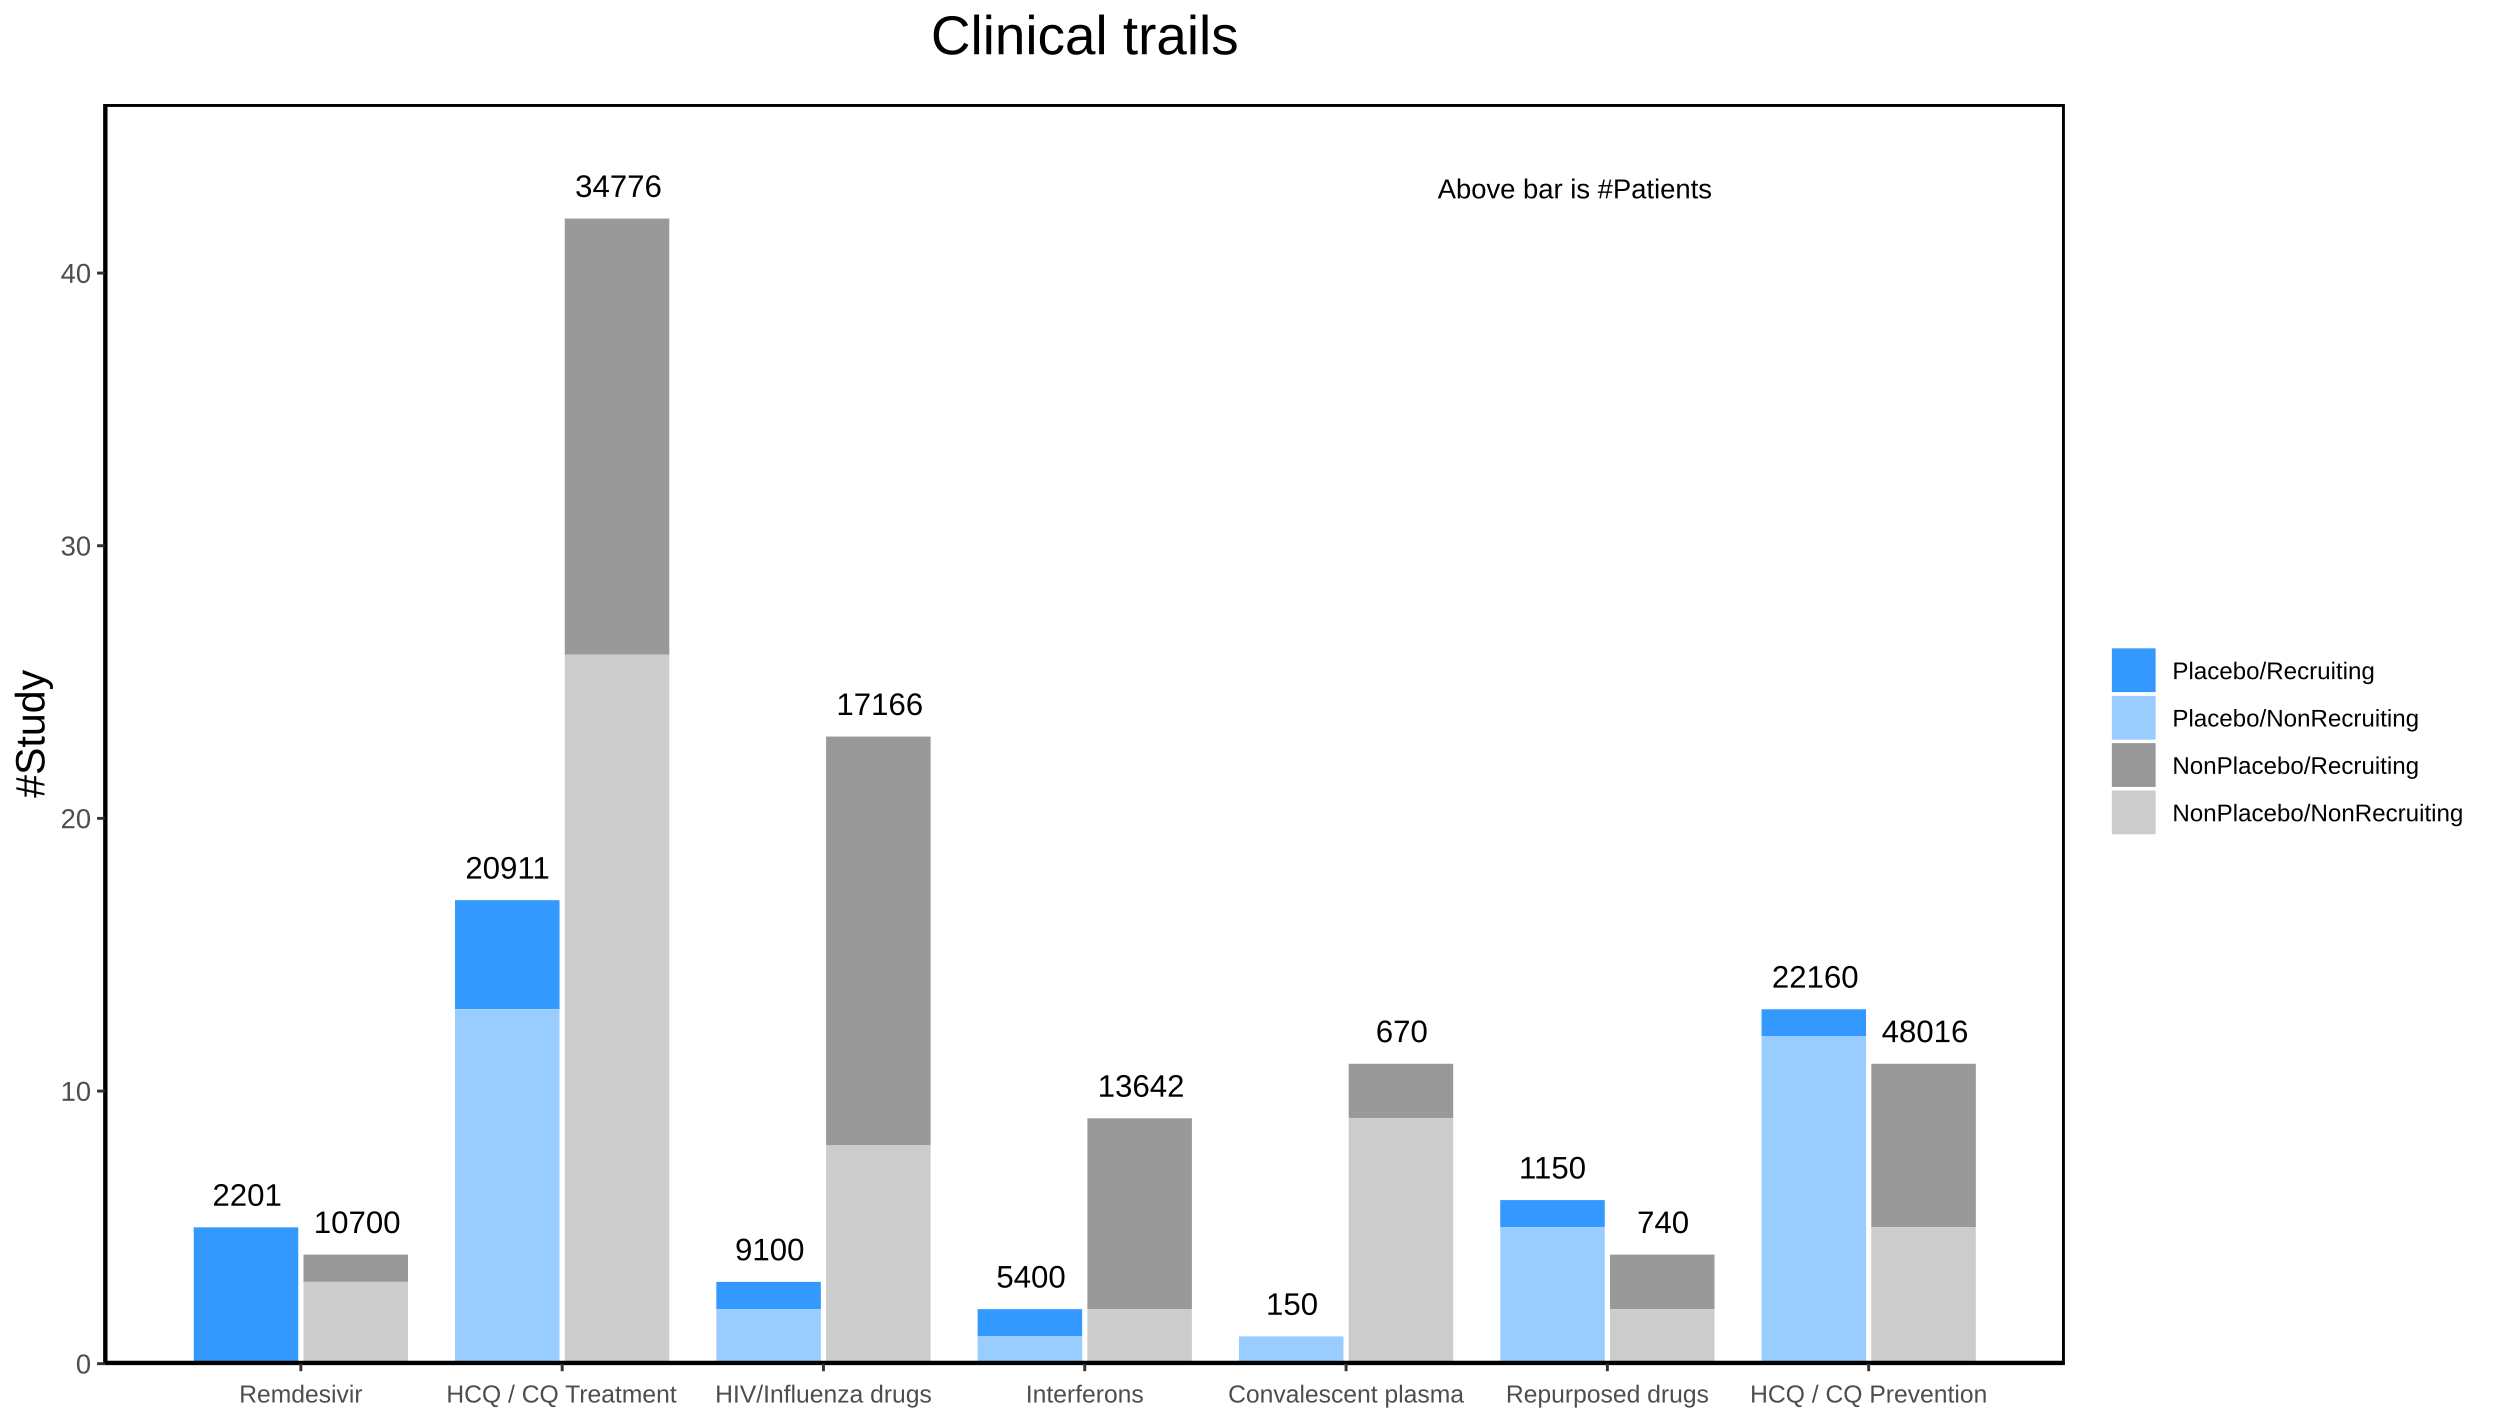
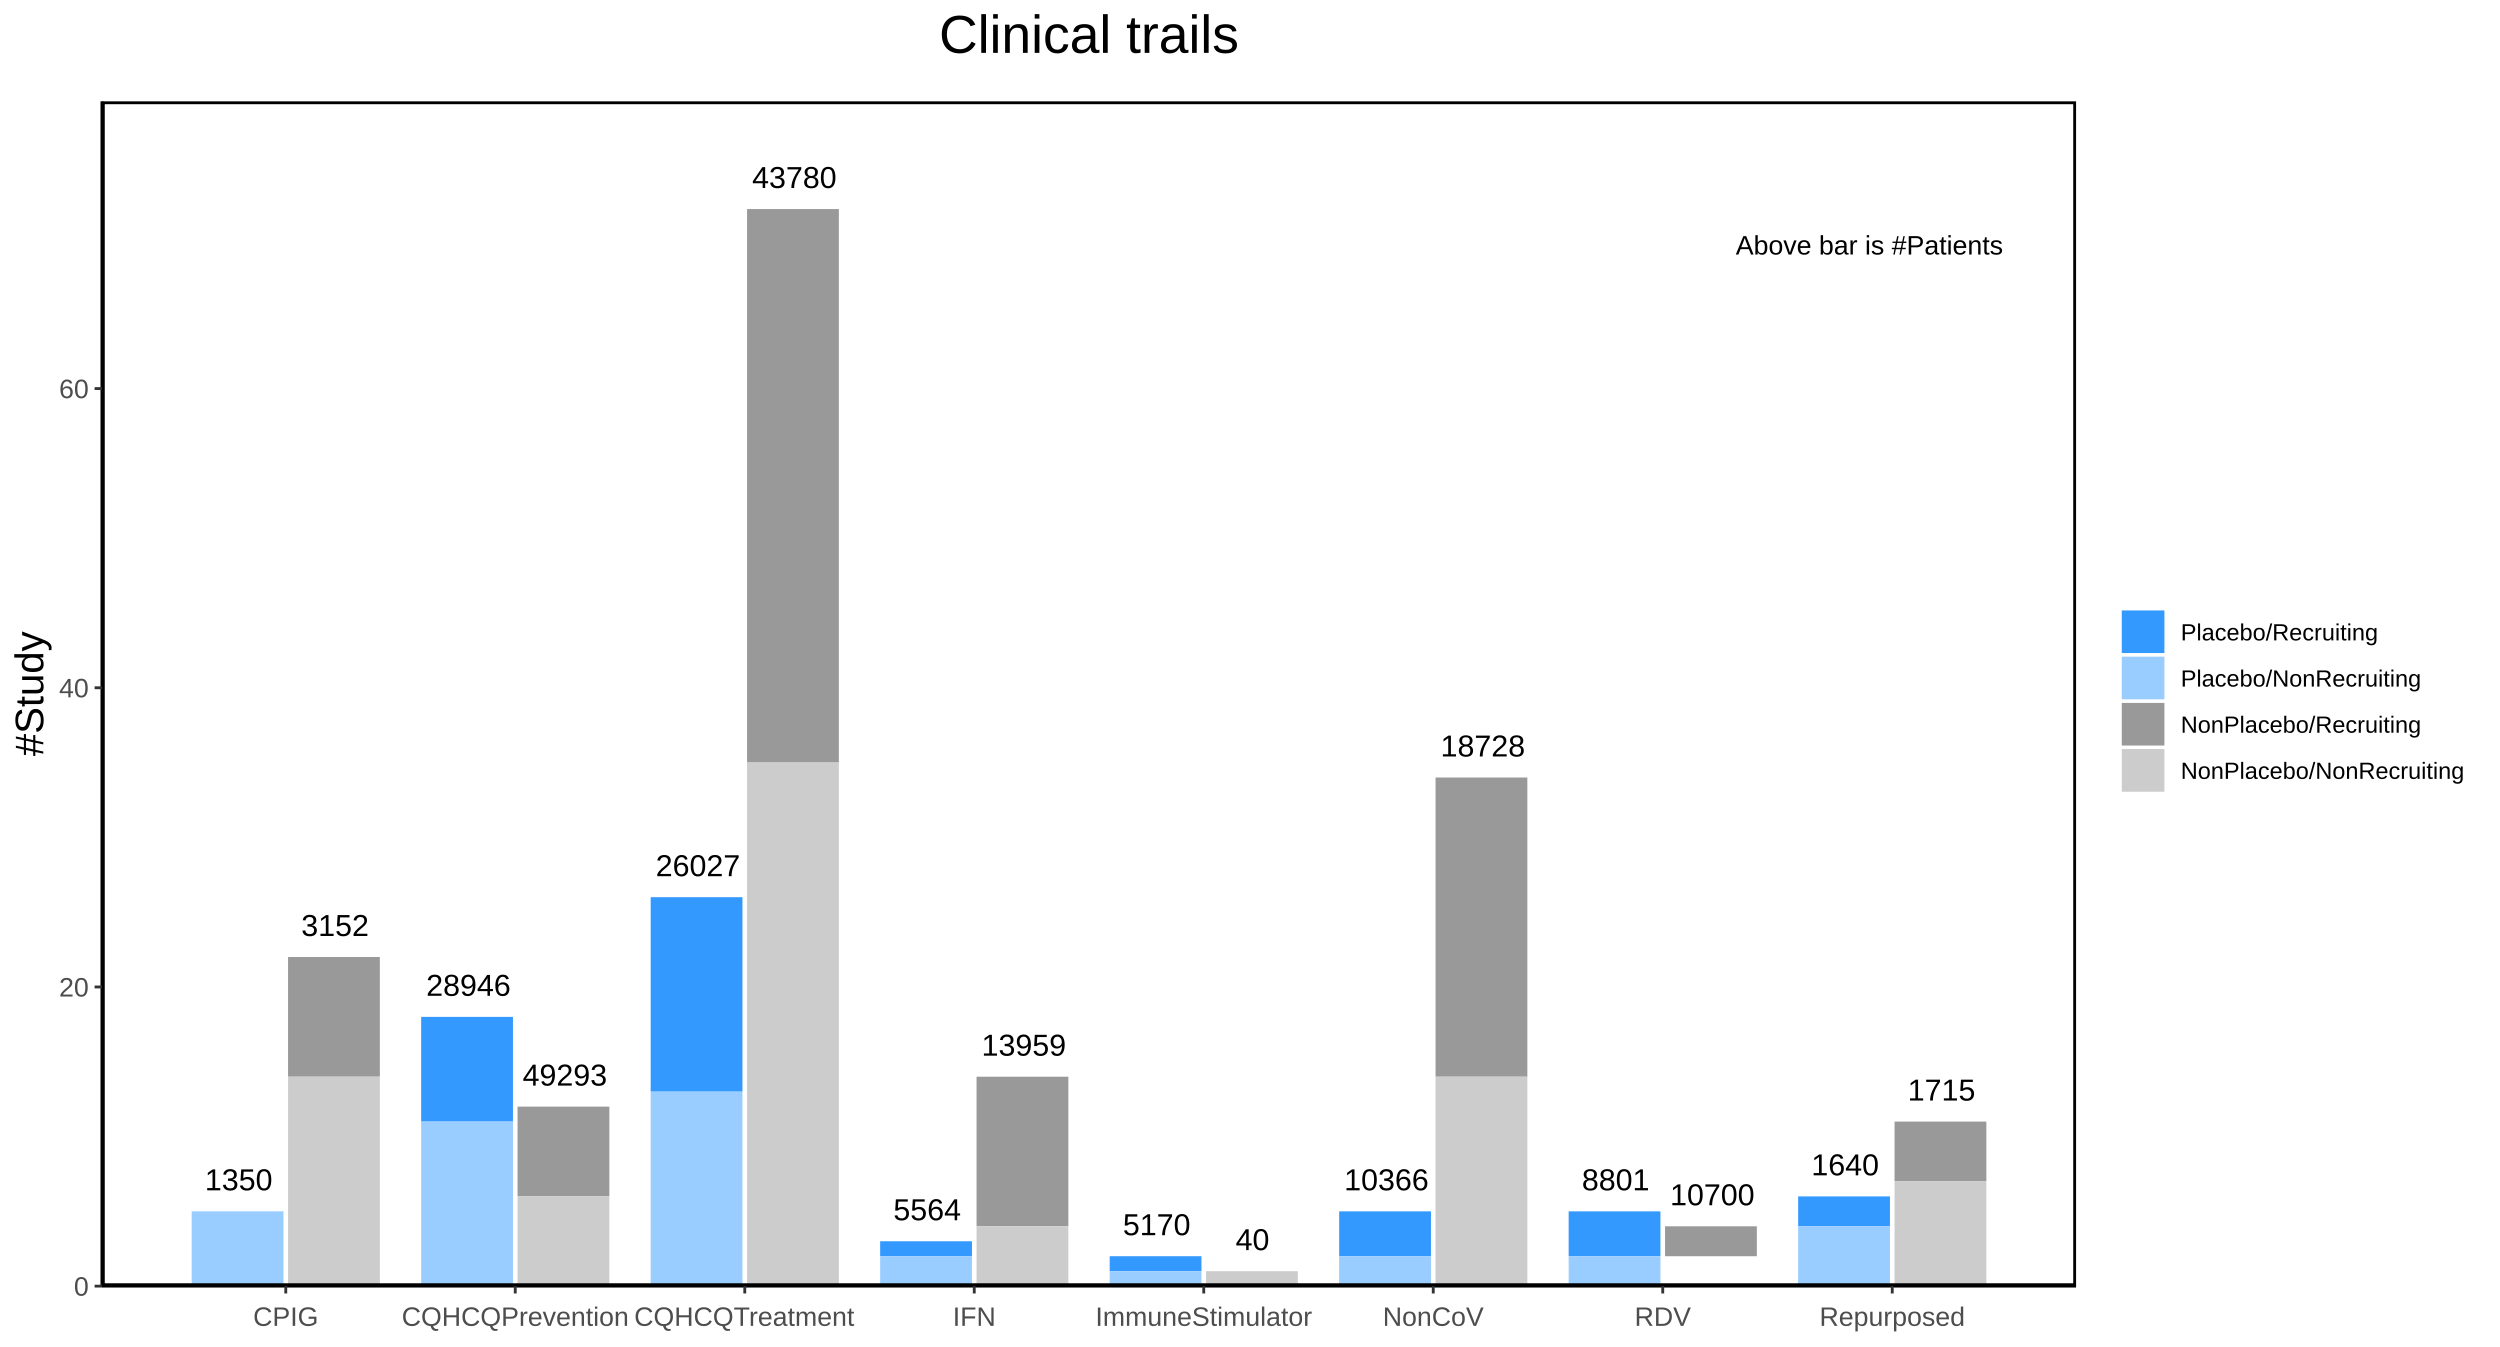
- <svg xmlns="http://www.w3.org/2000/svg" viewBox="0 0 912.00 519.00">
+ <svg xmlns="http://www.w3.org/2000/svg" viewBox="0 0 936.00 504.00">
  <defs>
    <style type="text/css">
    line, polyline, polygon, path, rect, circle {
      fill: none;
      stroke: #000000;
      stroke-linecap: round;
      stroke-linejoin: round;
      stroke-miterlimit: 10.00;
    }
  </style>
  </defs>
  <rect width="100%" height="100%" style="stroke: none; fill: #FFFFFF;" />
-   <rect x="0.00" y="0.00" width="912.00" height="519.00" style="stroke-width: 1.07; stroke: #FFFFFF; fill: #FFFFFF;" />
+   <rect x="0.00" y="0.00" width="936.00" height="504.00" style="stroke-width: 1.07; stroke: #FFFFFF; fill: #FFFFFF;" />
  <defs>
-     <clipPath id="cpMzguMTZ8NzUzLjI4fDQ5Ny40N3wzNy45NA==">
-       <rect x="38.16" y="37.94" width="715.12" height="459.53" />
+     <clipPath id="cpMzguMTZ8Nzc3LjI4fDQ4MS41M3wzNy45NA==">
+       <rect x="38.16" y="37.94" width="739.12" height="443.59" />
    </clipPath>
  </defs>
-   <rect x="38.16" y="37.94" width="715.12" height="459.53" style="stroke-width: 1.07; stroke: none; fill: #FFFFFF;" clip-path="url(#cpMzguMTZ8NzUzLjI4fDQ5Ny40N3wzNy45NA==)" />
-   <rect x="70.67" y="447.74" width="38.13" height="49.73" style="stroke-width: 1.07; stroke: none; stroke-linecap: square; stroke-linejoin: miter; fill: #3399FF;" clip-path="url(#cpMzguMTZ8NzUzLjI4fDQ5Ny40N3wzNy45NA==)" />
-   <rect x="165.99" y="328.38" width="38.13" height="39.79" style="stroke-width: 1.07; stroke: none; stroke-linecap: square; stroke-linejoin: miter; fill: #3399FF;" clip-path="url(#cpMzguMTZ8NzUzLjI4fDQ5Ny40N3wzNy45NA==)" />
-   <rect x="261.32" y="467.63" width="38.13" height="9.95" style="stroke-width: 1.07; stroke: none; stroke-linecap: square; stroke-linejoin: miter; fill: #3399FF;" clip-path="url(#cpMzguMTZ8NzUzLjI4fDQ5Ny40N3wzNy45NA==)" />
-   <rect x="356.64" y="477.58" width="38.13" height="9.95" style="stroke-width: 1.07; stroke: none; stroke-linecap: square; stroke-linejoin: miter; fill: #3399FF;" clip-path="url(#cpMzguMTZ8NzUzLjI4fDQ5Ny40N3wzNy45NA==)" />
-   <rect x="547.29" y="437.79" width="38.13" height="9.95" style="stroke-width: 1.07; stroke: none; stroke-linecap: square; stroke-linejoin: miter; fill: #3399FF;" clip-path="url(#cpMzguMTZ8NzUzLjI4fDQ5Ny40N3wzNy45NA==)" />
-   <rect x="642.61" y="368.17" width="38.13" height="9.95" style="stroke-width: 1.07; stroke: none; stroke-linecap: square; stroke-linejoin: miter; fill: #3399FF;" clip-path="url(#cpMzguMTZ8NzUzLjI4fDQ5Ny40N3wzNy45NA==)" />
-   <rect x="165.99" y="368.17" width="38.13" height="129.30" style="stroke-width: 1.07; stroke: none; stroke-linecap: square; stroke-linejoin: miter; fill: #99CCFF;" clip-path="url(#cpMzguMTZ8NzUzLjI4fDQ5Ny40N3wzNy45NA==)" />
-   <rect x="261.32" y="477.58" width="38.13" height="19.89" style="stroke-width: 1.07; stroke: none; stroke-linecap: square; stroke-linejoin: miter; fill: #99CCFF;" clip-path="url(#cpMzguMTZ8NzUzLjI4fDQ5Ny40N3wzNy45NA==)" />
-   <rect x="356.64" y="487.52" width="38.13" height="9.95" style="stroke-width: 1.07; stroke: none; stroke-linecap: square; stroke-linejoin: miter; fill: #99CCFF;" clip-path="url(#cpMzguMTZ8NzUzLjI4fDQ5Ny40N3wzNy45NA==)" />
-   <rect x="451.96" y="487.52" width="38.13" height="9.95" style="stroke-width: 1.07; stroke: none; stroke-linecap: square; stroke-linejoin: miter; fill: #99CCFF;" clip-path="url(#cpMzguMTZ8NzUzLjI4fDQ5Ny40N3wzNy45NA==)" />
-   <rect x="547.29" y="447.74" width="38.13" height="49.73" style="stroke-width: 1.07; stroke: none; stroke-linecap: square; stroke-linejoin: miter; fill: #99CCFF;" clip-path="url(#cpMzguMTZ8NzUzLjI4fDQ5Ny40N3wzNy45NA==)" />
-   <rect x="642.61" y="378.11" width="38.13" height="119.36" style="stroke-width: 1.07; stroke: none; stroke-linecap: square; stroke-linejoin: miter; fill: #99CCFF;" clip-path="url(#cpMzguMTZ8NzUzLjI4fDQ5Ny40N3wzNy45NA==)" />
-   <rect x="110.71" y="457.69" width="38.13" height="9.95" style="stroke-width: 1.07; stroke: none; stroke-linecap: square; stroke-linejoin: miter; fill: #999999;" clip-path="url(#cpMzguMTZ8NzUzLjI4fDQ5Ny40N3wzNy45NA==)" />
-   <rect x="206.03" y="79.72" width="38.13" height="159.14" style="stroke-width: 1.07; stroke: none; stroke-linecap: square; stroke-linejoin: miter; fill: #999999;" clip-path="url(#cpMzguMTZ8NzUzLjI4fDQ5Ny40N3wzNy45NA==)" />
-   <rect x="301.35" y="268.70" width="38.13" height="149.20" style="stroke-width: 1.07; stroke: none; stroke-linecap: square; stroke-linejoin: miter; fill: #999999;" clip-path="url(#cpMzguMTZ8NzUzLjI4fDQ5Ny40N3wzNy45NA==)" />
-   <rect x="396.68" y="407.95" width="38.13" height="69.63" style="stroke-width: 1.07; stroke: none; stroke-linecap: square; stroke-linejoin: miter; fill: #999999;" clip-path="url(#cpMzguMTZ8NzUzLjI4fDQ5Ny40N3wzNy45NA==)" />
-   <rect x="492.00" y="388.06" width="38.13" height="19.89" style="stroke-width: 1.07; stroke: none; stroke-linecap: square; stroke-linejoin: miter; fill: #999999;" clip-path="url(#cpMzguMTZ8NzUzLjI4fDQ5Ny40N3wzNy45NA==)" />
-   <rect x="587.32" y="457.69" width="38.13" height="19.89" style="stroke-width: 1.07; stroke: none; stroke-linecap: square; stroke-linejoin: miter; fill: #999999;" clip-path="url(#cpMzguMTZ8NzUzLjI4fDQ5Ny40N3wzNy45NA==)" />
-   <rect x="682.65" y="388.06" width="38.13" height="59.68" style="stroke-width: 1.07; stroke: none; stroke-linecap: square; stroke-linejoin: miter; fill: #999999;" clip-path="url(#cpMzguMTZ8NzUzLjI4fDQ5Ny40N3wzNy45NA==)" />
-   <rect x="110.71" y="467.63" width="38.13" height="29.84" style="stroke-width: 1.07; stroke: none; stroke-linecap: square; stroke-linejoin: miter; fill: #CCCCCC;" clip-path="url(#cpMzguMTZ8NzUzLjI4fDQ5Ny40N3wzNy45NA==)" />
-   <rect x="206.03" y="238.86" width="38.13" height="258.61" style="stroke-width: 1.07; stroke: none; stroke-linecap: square; stroke-linejoin: miter; fill: #CCCCCC;" clip-path="url(#cpMzguMTZ8NzUzLjI4fDQ5Ny40N3wzNy45NA==)" />
-   <rect x="301.35" y="417.90" width="38.13" height="79.57" style="stroke-width: 1.07; stroke: none; stroke-linecap: square; stroke-linejoin: miter; fill: #CCCCCC;" clip-path="url(#cpMzguMTZ8NzUzLjI4fDQ5Ny40N3wzNy45NA==)" />
-   <rect x="396.68" y="477.58" width="38.13" height="19.89" style="stroke-width: 1.07; stroke: none; stroke-linecap: square; stroke-linejoin: miter; fill: #CCCCCC;" clip-path="url(#cpMzguMTZ8NzUzLjI4fDQ5Ny40N3wzNy45NA==)" />
-   <rect x="492.00" y="407.95" width="38.13" height="89.52" style="stroke-width: 1.07; stroke: none; stroke-linecap: square; stroke-linejoin: miter; fill: #CCCCCC;" clip-path="url(#cpMzguMTZ8NzUzLjI4fDQ5Ny40N3wzNy45NA==)" />
-   <rect x="587.32" y="477.58" width="38.13" height="19.89" style="stroke-width: 1.07; stroke: none; stroke-linecap: square; stroke-linejoin: miter; fill: #CCCCCC;" clip-path="url(#cpMzguMTZ8NzUzLjI4fDQ5Ny40N3wzNy45NA==)" />
-   <rect x="682.65" y="447.74" width="38.13" height="49.73" style="stroke-width: 1.07; stroke: none; stroke-linecap: square; stroke-linejoin: miter; fill: #CCCCCC;" clip-path="url(#cpMzguMTZ8NzUzLjI4fDQ5Ny40N3wzNy45NA==)" />
-   <g clip-path="url(#cpMzguMTZ8NzUzLjI4fDQ5Ny40N3wzNy45NA==)">
-     <text x="77.50" y="439.86" style="font-size: 11.38px; font-family: Arial;" textLength="24.47px" lengthAdjust="spacingAndGlyphs">2201</text>
+   <rect x="38.16" y="37.94" width="739.12" height="443.59" style="stroke-width: 1.07; stroke: none; fill: #FFFFFF;" clip-path="url(#cpMzguMTZ8Nzc3LjI4fDQ4MS41M3wzNy45NA==)" />
+   <rect x="157.68" y="380.72" width="34.37" height="39.21" style="stroke-width: 1.07; stroke: none; stroke-linecap: square; stroke-linejoin: miter; fill: #3399FF;" clip-path="url(#cpMzguMTZ8Nzc3LjI4fDQ4MS41M3wzNy45NA==)" />
+   <rect x="243.61" y="335.91" width="34.37" height="72.81" style="stroke-width: 1.07; stroke: none; stroke-linecap: square; stroke-linejoin: miter; fill: #3399FF;" clip-path="url(#cpMzguMTZ8Nzc3LjI4fDQ4MS41M3wzNy45NA==)" />
+   <rect x="329.53" y="464.73" width="34.37" height="5.60" style="stroke-width: 1.07; stroke: none; stroke-linecap: square; stroke-linejoin: miter; fill: #3399FF;" clip-path="url(#cpMzguMTZ8Nzc3LjI4fDQ4MS41M3wzNy45NA==)" />
+   <rect x="415.46" y="470.33" width="34.37" height="5.60" style="stroke-width: 1.07; stroke: none; stroke-linecap: square; stroke-linejoin: miter; fill: #3399FF;" clip-path="url(#cpMzguMTZ8Nzc3LjI4fDQ4MS41M3wzNy45NA==)" />
+   <rect x="501.38" y="453.53" width="34.37" height="16.80" style="stroke-width: 1.07; stroke: none; stroke-linecap: square; stroke-linejoin: miter; fill: #3399FF;" clip-path="url(#cpMzguMTZ8Nzc3LjI4fDQ4MS41M3wzNy45NA==)" />
+   <rect x="587.30" y="453.53" width="34.37" height="16.80" style="stroke-width: 1.07; stroke: none; stroke-linecap: square; stroke-linejoin: miter; fill: #3399FF;" clip-path="url(#cpMzguMTZ8Nzc3LjI4fDQ4MS41M3wzNy45NA==)" />
+   <rect x="673.23" y="447.93" width="34.37" height="11.20" style="stroke-width: 1.07; stroke: none; stroke-linecap: square; stroke-linejoin: miter; fill: #3399FF;" clip-path="url(#cpMzguMTZ8Nzc3LjI4fDQ4MS41M3wzNy45NA==)" />
+   <rect x="71.76" y="453.53" width="34.37" height="28.00" style="stroke-width: 1.07; stroke: none; stroke-linecap: square; stroke-linejoin: miter; fill: #99CCFF;" clip-path="url(#cpMzguMTZ8Nzc3LjI4fDQ4MS41M3wzNy45NA==)" />
+   <rect x="157.68" y="419.92" width="34.37" height="61.61" style="stroke-width: 1.07; stroke: none; stroke-linecap: square; stroke-linejoin: miter; fill: #99CCFF;" clip-path="url(#cpMzguMTZ8Nzc3LjI4fDQ4MS41M3wzNy45NA==)" />
+   <rect x="243.61" y="408.72" width="34.37" height="72.81" style="stroke-width: 1.07; stroke: none; stroke-linecap: square; stroke-linejoin: miter; fill: #99CCFF;" clip-path="url(#cpMzguMTZ8Nzc3LjI4fDQ4MS41M3wzNy45NA==)" />
+   <rect x="329.53" y="470.33" width="34.37" height="11.20" style="stroke-width: 1.07; stroke: none; stroke-linecap: square; stroke-linejoin: miter; fill: #99CCFF;" clip-path="url(#cpMzguMTZ8Nzc3LjI4fDQ4MS41M3wzNy45NA==)" />
+   <rect x="415.46" y="475.93" width="34.37" height="5.60" style="stroke-width: 1.07; stroke: none; stroke-linecap: square; stroke-linejoin: miter; fill: #99CCFF;" clip-path="url(#cpMzguMTZ8Nzc3LjI4fDQ4MS41M3wzNy45NA==)" />
+   <rect x="501.38" y="470.33" width="34.37" height="11.20" style="stroke-width: 1.07; stroke: none; stroke-linecap: square; stroke-linejoin: miter; fill: #99CCFF;" clip-path="url(#cpMzguMTZ8Nzc3LjI4fDQ4MS41M3wzNy45NA==)" />
+   <rect x="587.30" y="470.33" width="34.37" height="11.20" style="stroke-width: 1.07; stroke: none; stroke-linecap: square; stroke-linejoin: miter; fill: #99CCFF;" clip-path="url(#cpMzguMTZ8Nzc3LjI4fDQ4MS41M3wzNy45NA==)" />
+   <rect x="673.23" y="459.13" width="34.37" height="22.40" style="stroke-width: 1.07; stroke: none; stroke-linecap: square; stroke-linejoin: miter; fill: #99CCFF;" clip-path="url(#cpMzguMTZ8Nzc3LjI4fDQ4MS41M3wzNy45NA==)" />
+   <rect x="107.85" y="358.31" width="34.37" height="44.81" style="stroke-width: 1.07; stroke: none; stroke-linecap: square; stroke-linejoin: miter; fill: #999999;" clip-path="url(#cpMzguMTZ8Nzc3LjI4fDQ4MS41M3wzNy45NA==)" />
+   <rect x="193.77" y="414.32" width="34.37" height="33.61" style="stroke-width: 1.07; stroke: none; stroke-linecap: square; stroke-linejoin: miter; fill: #999999;" clip-path="url(#cpMzguMTZ8Nzc3LjI4fDQ4MS41M3wzNy45NA==)" />
+   <rect x="279.70" y="78.27" width="34.37" height="207.23" style="stroke-width: 1.07; stroke: none; stroke-linecap: square; stroke-linejoin: miter; fill: #999999;" clip-path="url(#cpMzguMTZ8Nzc3LjI4fDQ4MS41M3wzNy45NA==)" />
+   <rect x="365.62" y="403.12" width="34.37" height="56.01" style="stroke-width: 1.07; stroke: none; stroke-linecap: square; stroke-linejoin: miter; fill: #999999;" clip-path="url(#cpMzguMTZ8Nzc3LjI4fDQ4MS41M3wzNy45NA==)" />
+   <rect x="537.47" y="291.10" width="34.37" height="112.02" style="stroke-width: 1.07; stroke: none; stroke-linecap: square; stroke-linejoin: miter; fill: #999999;" clip-path="url(#cpMzguMTZ8Nzc3LjI4fDQ4MS41M3wzNy45NA==)" />
+   <rect x="623.39" y="459.13" width="34.37" height="11.20" style="stroke-width: 1.07; stroke: none; stroke-linecap: square; stroke-linejoin: miter; fill: #999999;" clip-path="url(#cpMzguMTZ8Nzc3LjI4fDQ4MS41M3wzNy45NA==)" />
+   <rect x="709.32" y="419.92" width="34.37" height="22.40" style="stroke-width: 1.07; stroke: none; stroke-linecap: square; stroke-linejoin: miter; fill: #999999;" clip-path="url(#cpMzguMTZ8Nzc3LjI4fDQ4MS41M3wzNy45NA==)" />
+   <rect x="107.85" y="403.12" width="34.37" height="78.41" style="stroke-width: 1.07; stroke: none; stroke-linecap: square; stroke-linejoin: miter; fill: #CCCCCC;" clip-path="url(#cpMzguMTZ8Nzc3LjI4fDQ4MS41M3wzNy45NA==)" />
+   <rect x="193.77" y="447.93" width="34.37" height="33.61" style="stroke-width: 1.07; stroke: none; stroke-linecap: square; stroke-linejoin: miter; fill: #CCCCCC;" clip-path="url(#cpMzguMTZ8Nzc3LjI4fDQ4MS41M3wzNy45NA==)" />
+   <rect x="279.70" y="285.50" width="34.37" height="196.03" style="stroke-width: 1.07; stroke: none; stroke-linecap: square; stroke-linejoin: miter; fill: #CCCCCC;" clip-path="url(#cpMzguMTZ8Nzc3LjI4fDQ4MS41M3wzNy45NA==)" />
+   <rect x="365.62" y="459.13" width="34.37" height="22.40" style="stroke-width: 1.07; stroke: none; stroke-linecap: square; stroke-linejoin: miter; fill: #CCCCCC;" clip-path="url(#cpMzguMTZ8Nzc3LjI4fDQ4MS41M3wzNy45NA==)" />
+   <rect x="451.54" y="475.93" width="34.37" height="5.60" style="stroke-width: 1.07; stroke: none; stroke-linecap: square; stroke-linejoin: miter; fill: #CCCCCC;" clip-path="url(#cpMzguMTZ8Nzc3LjI4fDQ4MS41M3wzNy45NA==)" />
+   <rect x="537.47" y="403.12" width="34.37" height="78.41" style="stroke-width: 1.07; stroke: none; stroke-linecap: square; stroke-linejoin: miter; fill: #CCCCCC;" clip-path="url(#cpMzguMTZ8Nzc3LjI4fDQ4MS41M3wzNy45NA==)" />
+   <rect x="709.32" y="442.33" width="34.37" height="39.21" style="stroke-width: 1.07; stroke: none; stroke-linecap: square; stroke-linejoin: miter; fill: #CCCCCC;" clip-path="url(#cpMzguMTZ8Nzc3LjI4fDQ4MS41M3wzNy45NA==)" />
+   <rect x="623.39" y="470.33" width="34.37" height="11.20" style="stroke-width: 1.07; stroke: none; stroke-linecap: square; stroke-linejoin: miter;" clip-path="url(#cpMzguMTZ8Nzc3LjI4fDQ4MS41M3wzNy45NA==)" />
+   <g clip-path="url(#cpMzguMTZ8Nzc3LjI4fDQ4MS41M3wzNy45NA==)">
+     <text x="76.71" y="445.65" style="font-size: 11.38px; font-family: Arial;" textLength="24.47px" lengthAdjust="spacingAndGlyphs">1350</text>
  </g>
-   <g clip-path="url(#cpMzguMTZ8NzUzLjI4fDQ5Ny40N3wzNy45NA==)">
-     <text x="169.76" y="320.51" style="font-size: 11.38px; font-family: Arial;" textLength="30.59px" lengthAdjust="spacingAndGlyphs">20911</text>
+   <g clip-path="url(#cpMzguMTZ8Nzc3LjI4fDQ4MS41M3wzNy45NA==)">
+     <text x="159.57" y="372.84" style="font-size: 11.38px; font-family: Arial;" textLength="30.59px" lengthAdjust="spacingAndGlyphs">28946</text>
  </g>
-   <g clip-path="url(#cpMzguMTZ8NzUzLjI4fDQ5Ny40N3wzNy45NA==)">
-     <text x="268.15" y="459.76" style="font-size: 11.38px; font-family: Arial;" textLength="24.47px" lengthAdjust="spacingAndGlyphs">9100</text>
+   <g clip-path="url(#cpMzguMTZ8Nzc3LjI4fDQ4MS41M3wzNy45NA==)">
+     <text x="245.50" y="328.04" style="font-size: 11.38px; font-family: Arial;" textLength="30.59px" lengthAdjust="spacingAndGlyphs">26027</text>
  </g>
-   <g clip-path="url(#cpMzguMTZ8NzUzLjI4fDQ5Ny40N3wzNy45NA==)">
-     <text x="363.47" y="469.70" style="font-size: 11.38px; font-family: Arial;" textLength="24.47px" lengthAdjust="spacingAndGlyphs">5400</text>
+   <g clip-path="url(#cpMzguMTZ8Nzc3LjI4fDQ4MS41M3wzNy45NA==)">
+     <text x="334.48" y="456.86" style="font-size: 11.38px; font-family: Arial;" textLength="24.47px" lengthAdjust="spacingAndGlyphs">5564</text>
  </g>
-   <g clip-path="url(#cpMzguMTZ8NzUzLjI4fDQ5Ny40N3wzNy45NA==)">
-     <text x="461.85" y="479.65" style="font-size: 11.38px; font-family: Arial;" textLength="18.35px" lengthAdjust="spacingAndGlyphs">150</text>
+   <g clip-path="url(#cpMzguMTZ8Nzc3LjI4fDQ4MS41M3wzNy45NA==)">
+     <text x="420.41" y="462.46" style="font-size: 11.38px; font-family: Arial;" textLength="24.47px" lengthAdjust="spacingAndGlyphs">5170</text>
  </g>
-   <g clip-path="url(#cpMzguMTZ8NzUzLjI4fDQ5Ny40N3wzNy45NA==)">
-     <text x="554.12" y="429.92" style="font-size: 11.38px; font-family: Arial;" textLength="24.47px" lengthAdjust="spacingAndGlyphs">1150</text>
+   <g clip-path="url(#cpMzguMTZ8Nzc3LjI4fDQ4MS41M3wzNy45NA==)">
+     <text x="503.27" y="445.65" style="font-size: 11.38px; font-family: Arial;" textLength="30.59px" lengthAdjust="spacingAndGlyphs">10366</text>
  </g>
-   <g clip-path="url(#cpMzguMTZ8NzUzLjI4fDQ5Ny40N3wzNy45NA==)">
-     <text x="646.38" y="360.29" style="font-size: 11.38px; font-family: Arial;" textLength="30.59px" lengthAdjust="spacingAndGlyphs">22160</text>
+   <g clip-path="url(#cpMzguMTZ8Nzc3LjI4fDQ4MS41M3wzNy45NA==)">
+     <text x="592.25" y="445.65" style="font-size: 11.38px; font-family: Arial;" textLength="24.47px" lengthAdjust="spacingAndGlyphs">8801</text>
  </g>
-   <g clip-path="url(#cpMzguMTZ8NzUzLjI4fDQ5Ny40N3wzNy45NA==)">
-     <text x="114.48" y="449.81" style="font-size: 11.38px; font-family: Arial;" textLength="30.59px" lengthAdjust="spacingAndGlyphs">10700</text>
+   <g clip-path="url(#cpMzguMTZ8Nzc3LjI4fDQ4MS41M3wzNy45NA==)">
+     <text x="678.18" y="440.05" style="font-size: 11.38px; font-family: Arial;" textLength="24.47px" lengthAdjust="spacingAndGlyphs">1640</text>
  </g>
-   <g clip-path="url(#cpMzguMTZ8NzUzLjI4fDQ5Ny40N3wzNy45NA==)">
-     <text x="209.80" y="71.84" style="font-size: 11.38px; font-family: Arial;" textLength="30.59px" lengthAdjust="spacingAndGlyphs">34776</text>
+   <g clip-path="url(#cpMzguMTZ8Nzc3LjI4fDQ4MS41M3wzNy45NA==)">
+     <text x="112.80" y="350.44" style="font-size: 11.38px; font-family: Arial;" textLength="24.47px" lengthAdjust="spacingAndGlyphs">3152</text>
  </g>
-   <g clip-path="url(#cpMzguMTZ8NzUzLjI4fDQ5Ny40N3wzNy45NA==)">
-     <text x="305.12" y="260.83" style="font-size: 11.38px; font-family: Arial;" textLength="30.59px" lengthAdjust="spacingAndGlyphs">17166</text>
+   <g clip-path="url(#cpMzguMTZ8Nzc3LjI4fDQ4MS41M3wzNy45NA==)">
+     <text x="195.66" y="406.45" style="font-size: 11.38px; font-family: Arial;" textLength="30.59px" lengthAdjust="spacingAndGlyphs">49293</text>
  </g>
-   <g clip-path="url(#cpMzguMTZ8NzUzLjI4fDQ5Ny40N3wzNy45NA==)">
-     <text x="400.45" y="400.08" style="font-size: 11.38px; font-family: Arial;" textLength="30.59px" lengthAdjust="spacingAndGlyphs">13642</text>
+   <g clip-path="url(#cpMzguMTZ8Nzc3LjI4fDQ4MS41M3wzNy45NA==)">
+     <text x="281.59" y="70.39" style="font-size: 11.38px; font-family: Arial;" textLength="30.59px" lengthAdjust="spacingAndGlyphs">43780</text>
  </g>
-   <g clip-path="url(#cpMzguMTZ8NzUzLjI4fDQ5Ny40N3wzNy45NA==)">
-     <text x="501.89" y="380.18" style="font-size: 11.38px; font-family: Arial;" textLength="18.35px" lengthAdjust="spacingAndGlyphs">670</text>
+   <g clip-path="url(#cpMzguMTZ8Nzc3LjI4fDQ4MS41M3wzNy45NA==)">
+     <text x="367.51" y="395.25" style="font-size: 11.38px; font-family: Arial;" textLength="30.59px" lengthAdjust="spacingAndGlyphs">13959</text>
  </g>
-   <g clip-path="url(#cpMzguMTZ8NzUzLjI4fDQ5Ny40N3wzNy45NA==)">
-     <text x="597.21" y="449.81" style="font-size: 11.38px; font-family: Arial;" textLength="18.35px" lengthAdjust="spacingAndGlyphs">740</text>
+   <g clip-path="url(#cpMzguMTZ8Nzc3LjI4fDQ4MS41M3wzNy45NA==)">
+     <text x="462.61" y="468.06" style="font-size: 11.38px; font-family: Arial;" textLength="12.24px" lengthAdjust="spacingAndGlyphs">40</text>
  </g>
-   <g clip-path="url(#cpMzguMTZ8NzUzLjI4fDQ5Ny40N3wzNy45NA==)">
-     <text x="686.42" y="380.18" style="font-size: 11.38px; font-family: Arial;" textLength="30.59px" lengthAdjust="spacingAndGlyphs">48016</text>
+   <g clip-path="url(#cpMzguMTZ8Nzc3LjI4fDQ4MS41M3wzNy45NA==)">
+     <text x="539.36" y="283.23" style="font-size: 11.38px; font-family: Arial;" textLength="30.59px" lengthAdjust="spacingAndGlyphs">18728</text>
  </g>
-   <g clip-path="url(#cpMzguMTZ8NzUzLjI4fDQ5Ny40N3wzNy45NA==)">
-     <text x="524.47" y="72.36" style="font-size: 10.00px; font-family: Arial;" textLength="100.06px" lengthAdjust="spacingAndGlyphs">Above bar is #Patients</text>
+   <g clip-path="url(#cpMzguMTZ8Nzc3LjI4fDQ4MS41M3wzNy45NA==)">
+     <text x="625.28" y="451.26" style="font-size: 11.38px; font-family: Arial;" textLength="30.59px" lengthAdjust="spacingAndGlyphs">10700</text>
  </g>
-   <rect x="38.16" y="37.94" width="715.12" height="459.53" style="stroke-width: 2.13;" clip-path="url(#cpMzguMTZ8NzUzLjI4fDQ5Ny40N3wzNy45NA==)" />
+   <g clip-path="url(#cpMzguMTZ8Nzc3LjI4fDQ4MS41M3wzNy45NA==)">
+     <text x="714.26" y="412.05" style="font-size: 11.38px; font-family: Arial;" textLength="24.47px" lengthAdjust="spacingAndGlyphs">1715</text>
+   </g>
+   <g clip-path="url(#cpMzguMTZ8Nzc3LjI4fDQ4MS41M3wzNy45NA==)">
+     <text x="649.88" y="95.29" style="font-size: 10.00px; font-family: Arial;" textLength="100.06px" lengthAdjust="spacingAndGlyphs">Above bar is #Patients</text>
+   </g>
+   <rect x="38.16" y="37.94" width="739.12" height="443.59" style="stroke-width: 2.13;" clip-path="url(#cpMzguMTZ8Nzc3LjI4fDQ4MS41M3wzNy45NA==)" />
  <defs>
-     <clipPath id="cpMC4wMHw5MTIuMDB8NTE5LjAwfDAuMDA=">
-       <rect x="0.00" y="0.00" width="912.00" height="519.00" />
+     <clipPath id="cpMC4wMHw5MzYuMDB8NTA0LjAwfDAuMDA=">
+       <rect x="0.00" y="0.00" width="936.00" height="504.00" />
    </clipPath>
  </defs>
-   <polyline points="38.16,497.47 38.16,37.94 " style="stroke-width: 1.07; stroke-linecap: butt;" clip-path="url(#cpMC4wMHw5MTIuMDB8NTE5LjAwfDAuMDA=)" />
-   <g clip-path="url(#cpMC4wMHw5MTIuMDB8NTE5LjAwfDAuMDA=)">
-     <text x="27.67" y="501.05" style="font-size: 10.00px; fill: #4D4D4D; font-family: Arial;" textLength="5.56px" lengthAdjust="spacingAndGlyphs">0</text>
+   <polyline points="38.16,481.53 38.16,37.94 " style="stroke-width: 1.07; stroke-linecap: butt;" clip-path="url(#cpMC4wMHw5MzYuMDB8NTA0LjAwfDAuMDA=)" />
+   <g clip-path="url(#cpMC4wMHw5MzYuMDB8NTA0LjAwfDAuMDA=)">
+     <text x="27.67" y="485.11" style="font-size: 10.00px; fill: #4D4D4D; font-family: Arial;" textLength="5.56px" lengthAdjust="spacingAndGlyphs">0</text>
  </g>
-   <g clip-path="url(#cpMC4wMHw5MTIuMDB8NTE5LjAwfDAuMDA=)">
-     <text x="22.11" y="401.58" style="font-size: 10.00px; fill: #4D4D4D; font-family: Arial;" textLength="11.12px" lengthAdjust="spacingAndGlyphs">10</text>
+   <g clip-path="url(#cpMC4wMHw5MzYuMDB8NTA0LjAwfDAuMDA=)">
+     <text x="22.11" y="373.09" style="font-size: 10.00px; fill: #4D4D4D; font-family: Arial;" textLength="11.12px" lengthAdjust="spacingAndGlyphs">20</text>
  </g>
-   <g clip-path="url(#cpMC4wMHw5MTIuMDB8NTE5LjAwfDAuMDA=)">
-     <text x="22.11" y="302.12" style="font-size: 10.00px; fill: #4D4D4D; font-family: Arial;" textLength="11.12px" lengthAdjust="spacingAndGlyphs">20</text>
+   <g clip-path="url(#cpMC4wMHw5MzYuMDB8NTA0LjAwfDAuMDA=)">
+     <text x="22.11" y="261.08" style="font-size: 10.00px; fill: #4D4D4D; font-family: Arial;" textLength="11.12px" lengthAdjust="spacingAndGlyphs">40</text>
  </g>
-   <g clip-path="url(#cpMC4wMHw5MTIuMDB8NTE5LjAwfDAuMDA=)">
-     <text x="22.11" y="202.65" style="font-size: 10.00px; fill: #4D4D4D; font-family: Arial;" textLength="11.12px" lengthAdjust="spacingAndGlyphs">30</text>
+   <g clip-path="url(#cpMC4wMHw5MzYuMDB8NTA0LjAwfDAuMDA=)">
+     <text x="22.11" y="149.06" style="font-size: 10.00px; fill: #4D4D4D; font-family: Arial;" textLength="11.12px" lengthAdjust="spacingAndGlyphs">60</text>
  </g>
-   <g clip-path="url(#cpMC4wMHw5MTIuMDB8NTE5LjAwfDAuMDA=)">
-     <text x="22.11" y="103.19" style="font-size: 10.00px; fill: #4D4D4D; font-family: Arial;" textLength="11.12px" lengthAdjust="spacingAndGlyphs">40</text>
+   <polyline points="35.42,481.53 38.16,481.53 " style="stroke-width: 1.07; stroke: #333333; stroke-linecap: butt;" clip-path="url(#cpMC4wMHw5MzYuMDB8NTA0LjAwfDAuMDA=)" />
+   <polyline points="35.42,369.52 38.16,369.52 " style="stroke-width: 1.07; stroke: #333333; stroke-linecap: butt;" clip-path="url(#cpMC4wMHw5MzYuMDB8NTA0LjAwfDAuMDA=)" />
+   <polyline points="35.42,257.50 38.16,257.50 " style="stroke-width: 1.07; stroke: #333333; stroke-linecap: butt;" clip-path="url(#cpMC4wMHw5MzYuMDB8NTA0LjAwfDAuMDA=)" />
+   <polyline points="35.42,145.48 38.16,145.48 " style="stroke-width: 1.07; stroke: #333333; stroke-linecap: butt;" clip-path="url(#cpMC4wMHw5MzYuMDB8NTA0LjAwfDAuMDA=)" />
+   <polyline points="38.16,481.53 777.28,481.53 " style="stroke-width: 1.07; stroke-linecap: butt;" clip-path="url(#cpMC4wMHw5MzYuMDB8NTA0LjAwfDAuMDA=)" />
+   <polyline points="106.99,484.27 106.99,481.53 " style="stroke-width: 1.07; stroke: #333333; stroke-linecap: butt;" clip-path="url(#cpMC4wMHw5MzYuMDB8NTA0LjAwfDAuMDA=)" />
+   <polyline points="192.91,484.27 192.91,481.53 " style="stroke-width: 1.07; stroke: #333333; stroke-linecap: butt;" clip-path="url(#cpMC4wMHw5MzYuMDB8NTA0LjAwfDAuMDA=)" />
+   <polyline points="278.84,484.27 278.84,481.53 " style="stroke-width: 1.07; stroke: #333333; stroke-linecap: butt;" clip-path="url(#cpMC4wMHw5MzYuMDB8NTA0LjAwfDAuMDA=)" />
+   <polyline points="364.76,484.27 364.76,481.53 " style="stroke-width: 1.07; stroke: #333333; stroke-linecap: butt;" clip-path="url(#cpMC4wMHw5MzYuMDB8NTA0LjAwfDAuMDA=)" />
+   <polyline points="450.68,484.27 450.68,481.53 " style="stroke-width: 1.07; stroke: #333333; stroke-linecap: butt;" clip-path="url(#cpMC4wMHw5MzYuMDB8NTA0LjAwfDAuMDA=)" />
+   <polyline points="536.61,484.27 536.61,481.53 " style="stroke-width: 1.07; stroke: #333333; stroke-linecap: butt;" clip-path="url(#cpMC4wMHw5MzYuMDB8NTA0LjAwfDAuMDA=)" />
+   <polyline points="622.53,484.27 622.53,481.53 " style="stroke-width: 1.07; stroke: #333333; stroke-linecap: butt;" clip-path="url(#cpMC4wMHw5MzYuMDB8NTA0LjAwfDAuMDA=)" />
+   <polyline points="708.46,484.27 708.46,481.53 " style="stroke-width: 1.07; stroke: #333333; stroke-linecap: butt;" clip-path="url(#cpMC4wMHw5MzYuMDB8NTA0LjAwfDAuMDA=)" />
+   <g clip-path="url(#cpMC4wMHw5MzYuMDB8NTA0LjAwfDAuMDA=)">
+     <text x="94.77" y="496.41" style="font-size: 10.00px; fill: #4D4D4D; font-family: Arial;" textLength="24.45px" lengthAdjust="spacingAndGlyphs">CPIG</text>
  </g>
-   <polyline points="35.42,497.47 38.16,497.47 " style="stroke-width: 1.07; stroke: #333333; stroke-linecap: butt;" clip-path="url(#cpMC4wMHw5MTIuMDB8NTE5LjAwfDAuMDA=)" />
-   <polyline points="35.42,398.01 38.16,398.01 " style="stroke-width: 1.07; stroke: #333333; stroke-linecap: butt;" clip-path="url(#cpMC4wMHw5MTIuMDB8NTE5LjAwfDAuMDA=)" />
-   <polyline points="35.42,298.54 38.16,298.54 " style="stroke-width: 1.07; stroke: #333333; stroke-linecap: butt;" clip-path="url(#cpMC4wMHw5MTIuMDB8NTE5LjAwfDAuMDA=)" />
-   <polyline points="35.42,199.08 38.16,199.08 " style="stroke-width: 1.07; stroke: #333333; stroke-linecap: butt;" clip-path="url(#cpMC4wMHw5MTIuMDB8NTE5LjAwfDAuMDA=)" />
-   <polyline points="35.42,99.61 38.16,99.61 " style="stroke-width: 1.07; stroke: #333333; stroke-linecap: butt;" clip-path="url(#cpMC4wMHw5MTIuMDB8NTE5LjAwfDAuMDA=)" />
-   <polyline points="38.16,497.47 753.28,497.47 " style="stroke-width: 1.07; stroke-linecap: butt;" clip-path="url(#cpMC4wMHw5MTIuMDB8NTE5LjAwfDAuMDA=)" />
-   <polyline points="109.75,500.21 109.75,497.47 " style="stroke-width: 1.07; stroke: #333333; stroke-linecap: butt;" clip-path="url(#cpMC4wMHw5MTIuMDB8NTE5LjAwfDAuMDA=)" />
-   <polyline points="205.08,500.21 205.08,497.47 " style="stroke-width: 1.07; stroke: #333333; stroke-linecap: butt;" clip-path="url(#cpMC4wMHw5MTIuMDB8NTE5LjAwfDAuMDA=)" />
-   <polyline points="300.40,500.21 300.40,497.47 " style="stroke-width: 1.07; stroke: #333333; stroke-linecap: butt;" clip-path="url(#cpMC4wMHw5MTIuMDB8NTE5LjAwfDAuMDA=)" />
-   <polyline points="395.72,500.21 395.72,497.47 " style="stroke-width: 1.07; stroke: #333333; stroke-linecap: butt;" clip-path="url(#cpMC4wMHw5MTIuMDB8NTE5LjAwfDAuMDA=)" />
-   <polyline points="491.05,500.21 491.05,497.47 " style="stroke-width: 1.07; stroke: #333333; stroke-linecap: butt;" clip-path="url(#cpMC4wMHw5MTIuMDB8NTE5LjAwfDAuMDA=)" />
-   <polyline points="586.37,500.21 586.37,497.47 " style="stroke-width: 1.07; stroke: #333333; stroke-linecap: butt;" clip-path="url(#cpMC4wMHw5MTIuMDB8NTE5LjAwfDAuMDA=)" />
-   <polyline points="681.69,500.21 681.69,497.47 " style="stroke-width: 1.07; stroke: #333333; stroke-linecap: butt;" clip-path="url(#cpMC4wMHw5MTIuMDB8NTE5LjAwfDAuMDA=)" />
-   <g clip-path="url(#cpMC4wMHw5MTIuMDB8NTE5LjAwfDAuMDA=)">
-     <text x="87.25" y="511.63" style="font-size: 9.00px; fill: #4D4D4D; font-family: Arial;" textLength="45.01px" lengthAdjust="spacingAndGlyphs">Remdesivir</text>
+   <g clip-path="url(#cpMC4wMHw5MzYuMDB8NTA0LjAwfDAuMDA=)">
+     <text x="150.40" y="496.41" style="font-size: 10.00px; fill: #4D4D4D; font-family: Arial;" textLength="85.03px" lengthAdjust="spacingAndGlyphs">CQHCQPrevention</text>
  </g>
-   <g clip-path="url(#cpMC4wMHw5MTIuMDB8NTE5LjAwfDAuMDA=)">
-     <text x="162.82" y="511.63" style="font-size: 9.00px; fill: #4D4D4D; font-family: Arial;" textLength="84.52px" lengthAdjust="spacingAndGlyphs">HCQ / CQ Treatment</text>
+   <g clip-path="url(#cpMC4wMHw5MzYuMDB8NTA0LjAwfDAuMDA=)">
+     <text x="237.44" y="496.41" style="font-size: 10.00px; fill: #4D4D4D; font-family: Arial;" textLength="82.79px" lengthAdjust="spacingAndGlyphs">CQHCQTreatment</text>
  </g>
-   <g clip-path="url(#cpMC4wMHw5MTIuMDB8NTE5LjAwfDAuMDA=)">
-     <text x="260.88" y="511.63" style="font-size: 9.00px; fill: #4D4D4D; font-family: Arial;" textLength="79.04px" lengthAdjust="spacingAndGlyphs">HIV/Influenza drugs</text>
+   <g clip-path="url(#cpMC4wMHw5MzYuMDB8NTA0LjAwfDAuMDA=)">
+     <text x="356.71" y="496.41" style="font-size: 10.00px; fill: #4D4D4D; font-family: Arial;" textLength="16.11px" lengthAdjust="spacingAndGlyphs">IFN</text>
  </g>
-   <g clip-path="url(#cpMC4wMHw5MTIuMDB8NTE5LjAwfDAuMDA=)">
-     <text x="374.21" y="511.63" style="font-size: 9.00px; fill: #4D4D4D; font-family: Arial;" textLength="43.02px" lengthAdjust="spacingAndGlyphs">Interferons</text>
+   <g clip-path="url(#cpMC4wMHw5MzYuMDB8NTA0LjAwfDAuMDA=)">
+     <text x="410.12" y="496.41" style="font-size: 10.00px; fill: #4D4D4D; font-family: Arial;" textLength="81.14px" lengthAdjust="spacingAndGlyphs">ImmuneStimulator</text>
  </g>
-   <g clip-path="url(#cpMC4wMHw5MTIuMDB8NTE5LjAwfDAuMDA=)">
-     <text x="448.02" y="511.63" style="font-size: 9.00px; fill: #4D4D4D; font-family: Arial;" textLength="86.04px" lengthAdjust="spacingAndGlyphs">Convalescent plasma</text>
+   <g clip-path="url(#cpMC4wMHw5MzYuMDB8NTA0LjAwfDAuMDA=)">
+     <text x="517.71" y="496.41" style="font-size: 10.00px; fill: #4D4D4D; font-family: Arial;" textLength="37.80px" lengthAdjust="spacingAndGlyphs">NonCoV</text>
  </g>
-   <g clip-path="url(#cpMC4wMHw5MTIuMDB8NTE5LjAwfDAuMDA=)">
-     <text x="549.35" y="511.63" style="font-size: 9.00px; fill: #4D4D4D; font-family: Arial;" textLength="74.05px" lengthAdjust="spacingAndGlyphs">Repurposed drugs</text>
+   <g clip-path="url(#cpMC4wMHw5MzYuMDB8NTA0LjAwfDAuMDA=)">
+     <text x="611.98" y="496.41" style="font-size: 10.00px; fill: #4D4D4D; font-family: Arial;" textLength="21.11px" lengthAdjust="spacingAndGlyphs">RDV</text>
  </g>
-   <g clip-path="url(#cpMC4wMHw5MTIuMDB8NTE5LjAwfDAuMDA=)">
-     <text x="638.43" y="511.63" style="font-size: 9.00px; fill: #4D4D4D; font-family: Arial;" textLength="86.53px" lengthAdjust="spacingAndGlyphs">HCQ / CQ Prevention</text>
+   <g clip-path="url(#cpMC4wMHw5MzYuMDB8NTA0LjAwfDAuMDA=)">
+     <text x="681.21" y="496.41" style="font-size: 10.00px; fill: #4D4D4D; font-family: Arial;" textLength="54.48px" lengthAdjust="spacingAndGlyphs">Repurposed</text>
  </g>
-   <g clip-path="url(#cpMC4wMHw5MTIuMDB8NTE5LjAwfDAuMDA=)">
-     <text transform="translate(16.21,291.06) rotate(-90)" style="font-size: 15.00px; font-family: Arial;" textLength="46.70px" lengthAdjust="spacingAndGlyphs">#Study</text>
+   <g clip-path="url(#cpMC4wMHw5MzYuMDB8NTA0LjAwfDAuMDA=)">
+     <text transform="translate(16.21,283.09) rotate(-90)" style="font-size: 15.00px; font-family: Arial;" textLength="46.70px" lengthAdjust="spacingAndGlyphs">#Study</text>
  </g>
-   <rect x="764.24" y="224.93" width="142.28" height="85.56" style="stroke-width: 1.07; stroke: none; fill: #FFFFFF;" clip-path="url(#cpMC4wMHw5MTIuMDB8NTE5LjAwfDAuMDA=)" />
-   <rect x="770.43" y="236.60" width="15.86" height="15.86" style="stroke-width: 1.07; stroke: none; stroke-linecap: square; stroke-linejoin: miter; fill: #3399FF;" clip-path="url(#cpMC4wMHw5MTIuMDB8NTE5LjAwfDAuMDA=)" />
-   <rect x="770.43" y="236.60" width="15.86" height="15.86" style="stroke-width: 1.07; stroke: none; stroke-linecap: square; stroke-linejoin: miter; fill: #3399FF;" clip-path="url(#cpMC4wMHw5MTIuMDB8NTE5LjAwfDAuMDA=)" />
-   <rect x="770.43" y="253.88" width="15.86" height="15.86" style="stroke-width: 1.07; stroke: none; stroke-linecap: square; stroke-linejoin: miter; fill: #99CCFF;" clip-path="url(#cpMC4wMHw5MTIuMDB8NTE5LjAwfDAuMDA=)" />
-   <rect x="770.43" y="253.88" width="15.86" height="15.86" style="stroke-width: 1.07; stroke: none; stroke-linecap: square; stroke-linejoin: miter; fill: #99CCFF;" clip-path="url(#cpMC4wMHw5MTIuMDB8NTE5LjAwfDAuMDA=)" />
-   <rect x="770.43" y="271.16" width="15.86" height="15.86" style="stroke-width: 1.07; stroke: none; stroke-linecap: square; stroke-linejoin: miter; fill: #999999;" clip-path="url(#cpMC4wMHw5MTIuMDB8NTE5LjAwfDAuMDA=)" />
-   <rect x="770.43" y="271.16" width="15.86" height="15.86" style="stroke-width: 1.07; stroke: none; stroke-linecap: square; stroke-linejoin: miter; fill: #999999;" clip-path="url(#cpMC4wMHw5MTIuMDB8NTE5LjAwfDAuMDA=)" />
-   <rect x="770.43" y="288.44" width="15.86" height="15.86" style="stroke-width: 1.07; stroke: none; stroke-linecap: square; stroke-linejoin: miter; fill: #CCCCCC;" clip-path="url(#cpMC4wMHw5MTIuMDB8NTE5LjAwfDAuMDA=)" />
-   <rect x="770.43" y="288.44" width="15.86" height="15.86" style="stroke-width: 1.07; stroke: none; stroke-linecap: square; stroke-linejoin: miter; fill: #CCCCCC;" clip-path="url(#cpMC4wMHw5MTIuMDB8NTE5LjAwfDAuMDA=)" />
-   <g clip-path="url(#cpMC4wMHw5MTIuMDB8NTE5LjAwfDAuMDA=)">
-     <text x="792.48" y="247.75" style="font-size: 8.80px; font-family: Arial;" textLength="75.54px" lengthAdjust="spacingAndGlyphs">Placebo/Recruiting</text>
+   <rect x="788.24" y="216.96" width="142.28" height="85.56" style="stroke-width: 1.07; stroke: none; fill: #FFFFFF;" clip-path="url(#cpMC4wMHw5MzYuMDB8NTA0LjAwfDAuMDA=)" />
+   <rect x="794.43" y="228.63" width="15.86" height="15.86" style="stroke-width: 1.07; stroke: none; stroke-linecap: square; stroke-linejoin: miter; fill: #3399FF;" clip-path="url(#cpMC4wMHw5MzYuMDB8NTA0LjAwfDAuMDA=)" />
+   <rect x="794.43" y="228.63" width="15.86" height="15.86" style="stroke-width: 1.07; stroke: none; stroke-linecap: square; stroke-linejoin: miter; fill: #3399FF;" clip-path="url(#cpMC4wMHw5MzYuMDB8NTA0LjAwfDAuMDA=)" />
+   <rect x="794.43" y="245.91" width="15.86" height="15.86" style="stroke-width: 1.07; stroke: none; stroke-linecap: square; stroke-linejoin: miter; fill: #99CCFF;" clip-path="url(#cpMC4wMHw5MzYuMDB8NTA0LjAwfDAuMDA=)" />
+   <rect x="794.43" y="245.91" width="15.86" height="15.86" style="stroke-width: 1.07; stroke: none; stroke-linecap: square; stroke-linejoin: miter; fill: #99CCFF;" clip-path="url(#cpMC4wMHw5MzYuMDB8NTA0LjAwfDAuMDA=)" />
+   <rect x="794.43" y="263.19" width="15.86" height="15.86" style="stroke-width: 1.07; stroke: none; stroke-linecap: square; stroke-linejoin: miter; fill: #999999;" clip-path="url(#cpMC4wMHw5MzYuMDB8NTA0LjAwfDAuMDA=)" />
+   <rect x="794.43" y="263.19" width="15.86" height="15.86" style="stroke-width: 1.07; stroke: none; stroke-linecap: square; stroke-linejoin: miter; fill: #999999;" clip-path="url(#cpMC4wMHw5MzYuMDB8NTA0LjAwfDAuMDA=)" />
+   <rect x="794.43" y="280.47" width="15.86" height="15.86" style="stroke-width: 1.07; stroke: none; stroke-linecap: square; stroke-linejoin: miter; fill: #CCCCCC;" clip-path="url(#cpMC4wMHw5MzYuMDB8NTA0LjAwfDAuMDA=)" />
+   <rect x="794.43" y="280.47" width="15.86" height="15.86" style="stroke-width: 1.07; stroke: none; stroke-linecap: square; stroke-linejoin: miter; fill: #CCCCCC;" clip-path="url(#cpMC4wMHw5MzYuMDB8NTA0LjAwfDAuMDA=)" />
+   <g clip-path="url(#cpMC4wMHw5MzYuMDB8NTA0LjAwfDAuMDA=)">
+     <text x="816.48" y="239.78" style="font-size: 8.80px; font-family: Arial;" textLength="75.54px" lengthAdjust="spacingAndGlyphs">Placebo/Recruiting</text>
  </g>
-   <g clip-path="url(#cpMC4wMHw5MTIuMDB8NTE5LjAwfDAuMDA=)">
-     <text x="792.48" y="265.03" style="font-size: 8.80px; font-family: Arial;" textLength="92.05px" lengthAdjust="spacingAndGlyphs">Placebo/NonRecruiting</text>
+   <g clip-path="url(#cpMC4wMHw5MzYuMDB8NTA0LjAwfDAuMDA=)">
+     <text x="816.48" y="257.06" style="font-size: 8.80px; font-family: Arial;" textLength="92.05px" lengthAdjust="spacingAndGlyphs">Placebo/NonRecruiting</text>
  </g>
-   <g clip-path="url(#cpMC4wMHw5MTIuMDB8NTE5LjAwfDAuMDA=)">
-     <text x="792.48" y="282.31" style="font-size: 8.80px; font-family: Arial;" textLength="92.05px" lengthAdjust="spacingAndGlyphs">NonPlacebo/Recruiting</text>
+   <g clip-path="url(#cpMC4wMHw5MzYuMDB8NTA0LjAwfDAuMDA=)">
+     <text x="816.48" y="274.34" style="font-size: 8.80px; font-family: Arial;" textLength="92.05px" lengthAdjust="spacingAndGlyphs">NonPlacebo/Recruiting</text>
  </g>
-   <g clip-path="url(#cpMC4wMHw5MTIuMDB8NTE5LjAwfDAuMDA=)">
-     <text x="792.48" y="299.59" style="font-size: 8.80px; font-family: Arial;" textLength="108.56px" lengthAdjust="spacingAndGlyphs">NonPlacebo/NonRecruiting</text>
+   <g clip-path="url(#cpMC4wMHw5MzYuMDB8NTA0LjAwfDAuMDA=)">
+     <text x="816.48" y="291.62" style="font-size: 8.80px; font-family: Arial;" textLength="108.56px" lengthAdjust="spacingAndGlyphs">NonPlacebo/NonRecruiting</text>
  </g>
-   <g clip-path="url(#cpMC4wMHw5MTIuMDB8NTE5LjAwfDAuMDA=)">
-     <text x="339.60" y="19.79" style="font-size: 20.00px; font-family: Arial;" textLength="112.25px" lengthAdjust="spacingAndGlyphs">Clinical trails</text>
+   <g clip-path="url(#cpMC4wMHw5MzYuMDB8NTA0LjAwfDAuMDA=)">
+     <text x="351.60" y="19.79" style="font-size: 20.00px; font-family: Arial;" textLength="112.25px" lengthAdjust="spacingAndGlyphs">Clinical trails</text>
  </g>
</svg>
